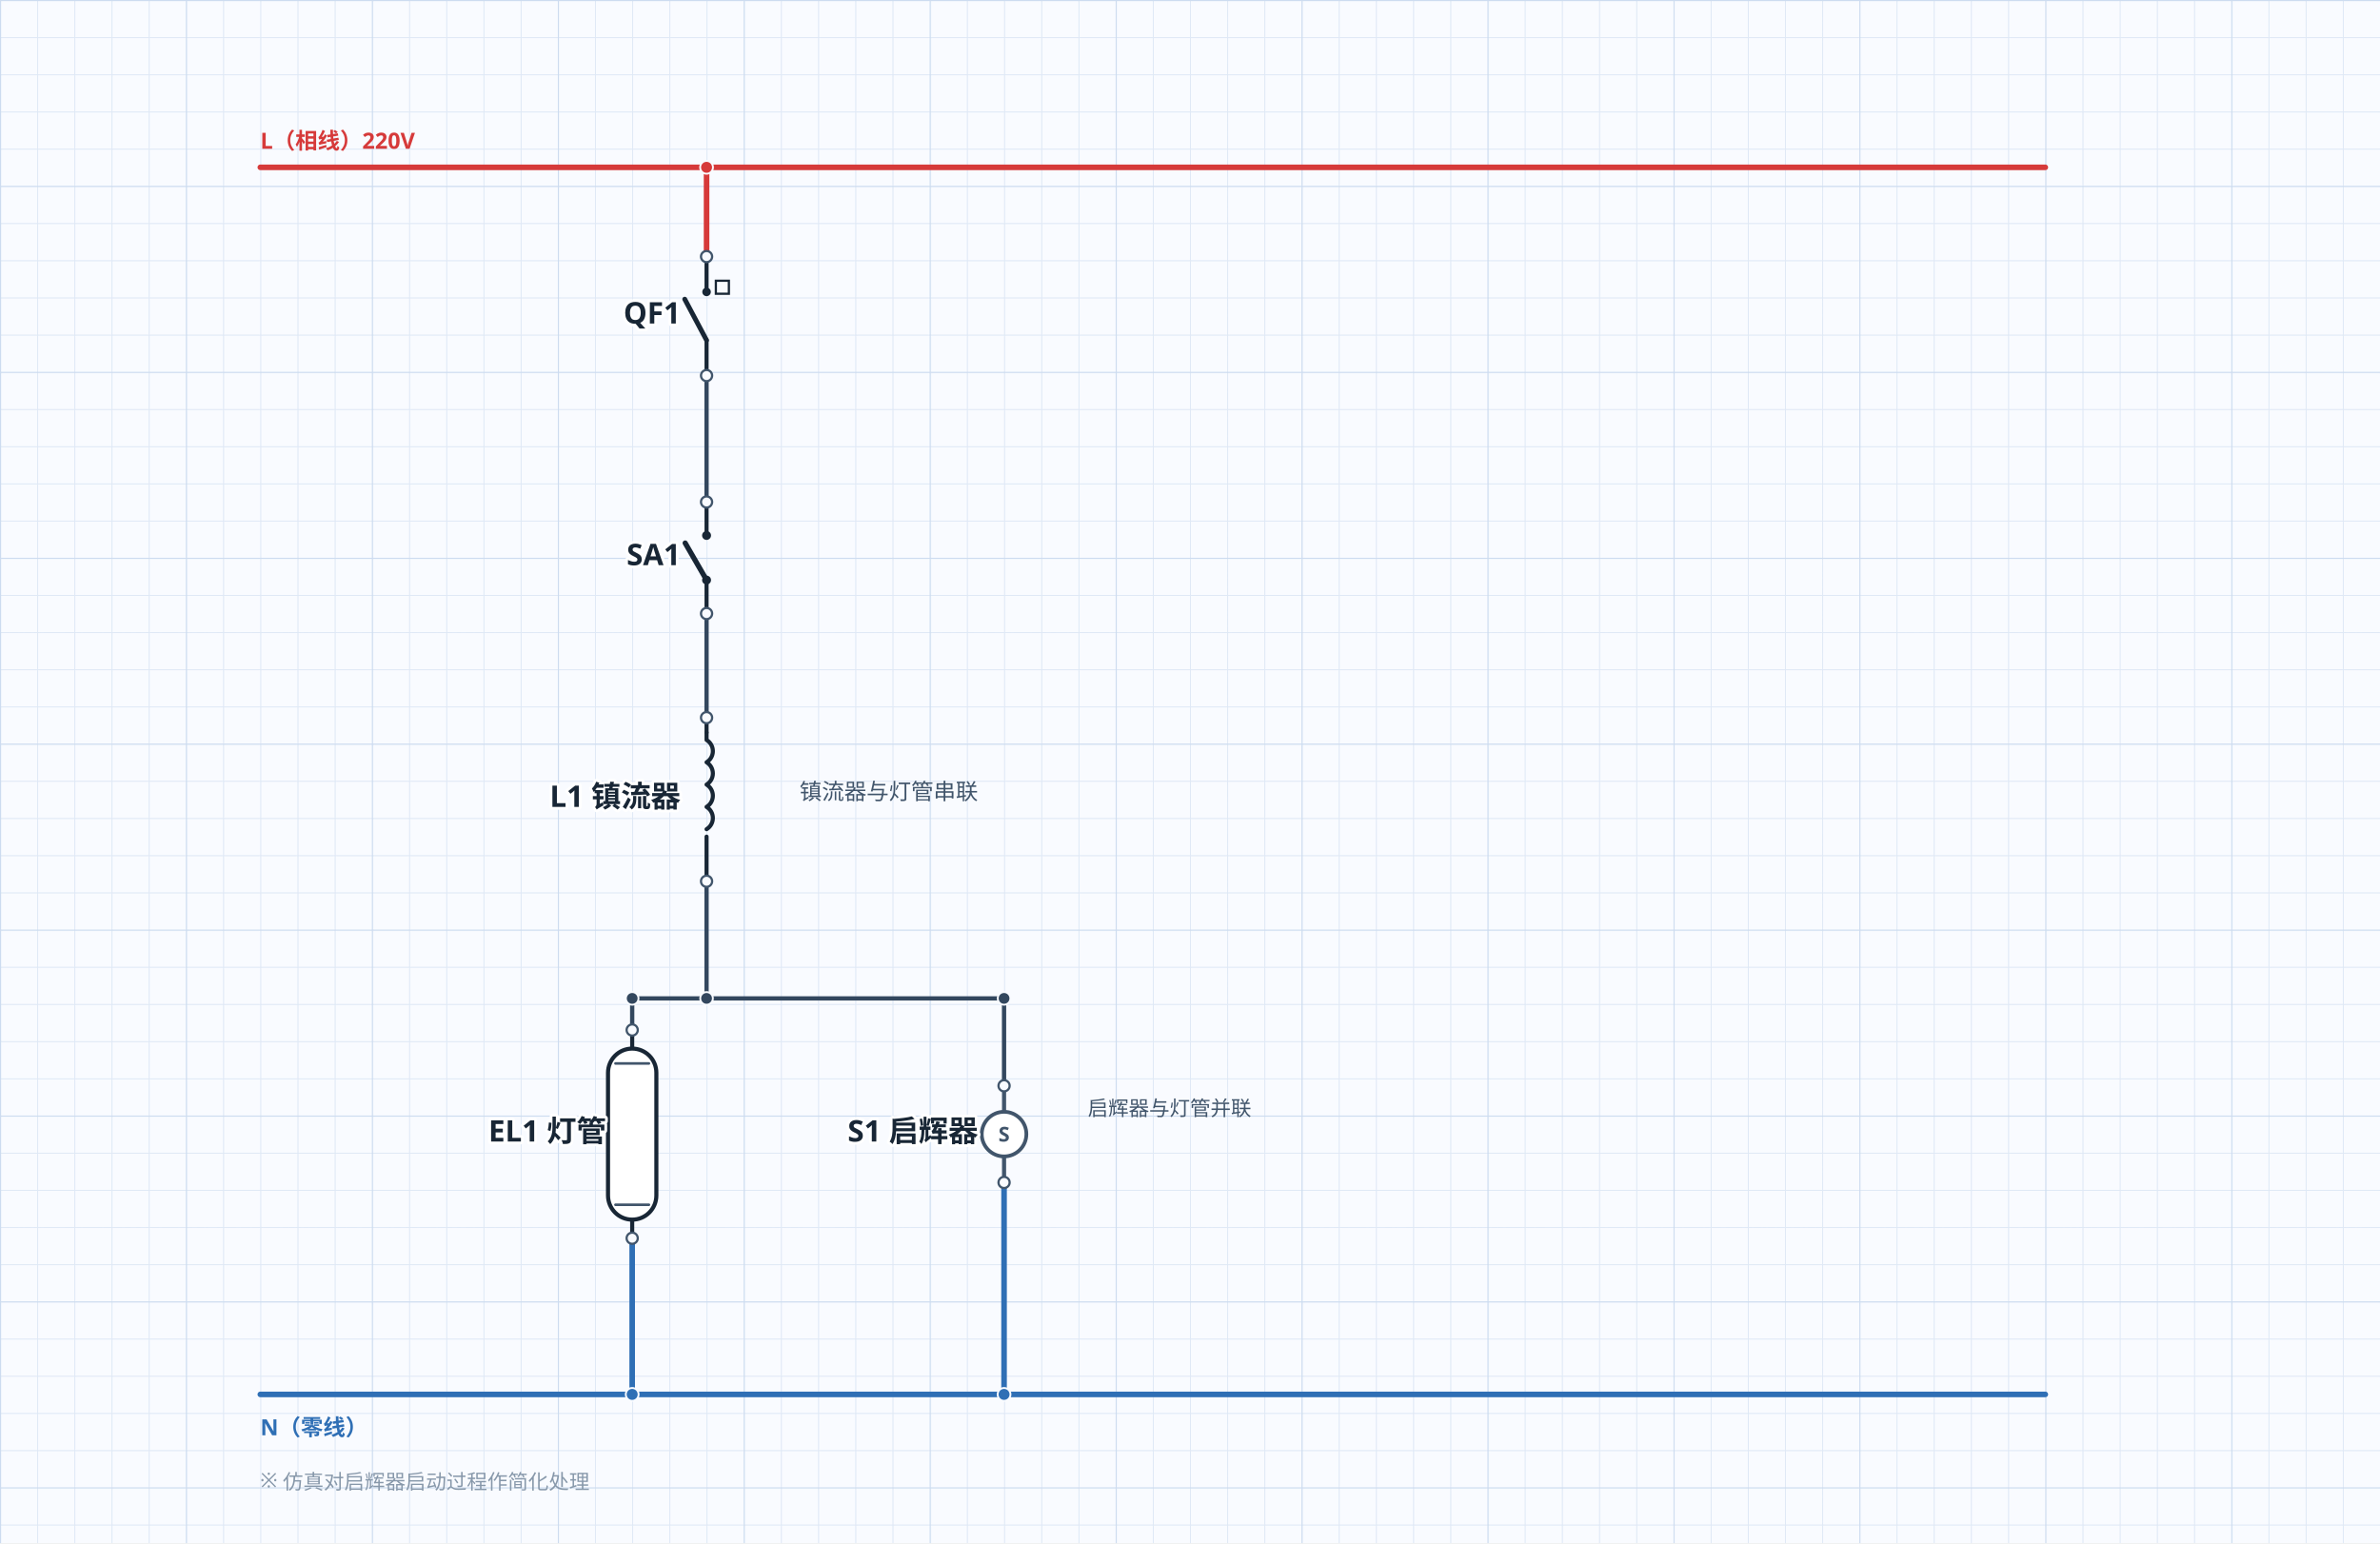
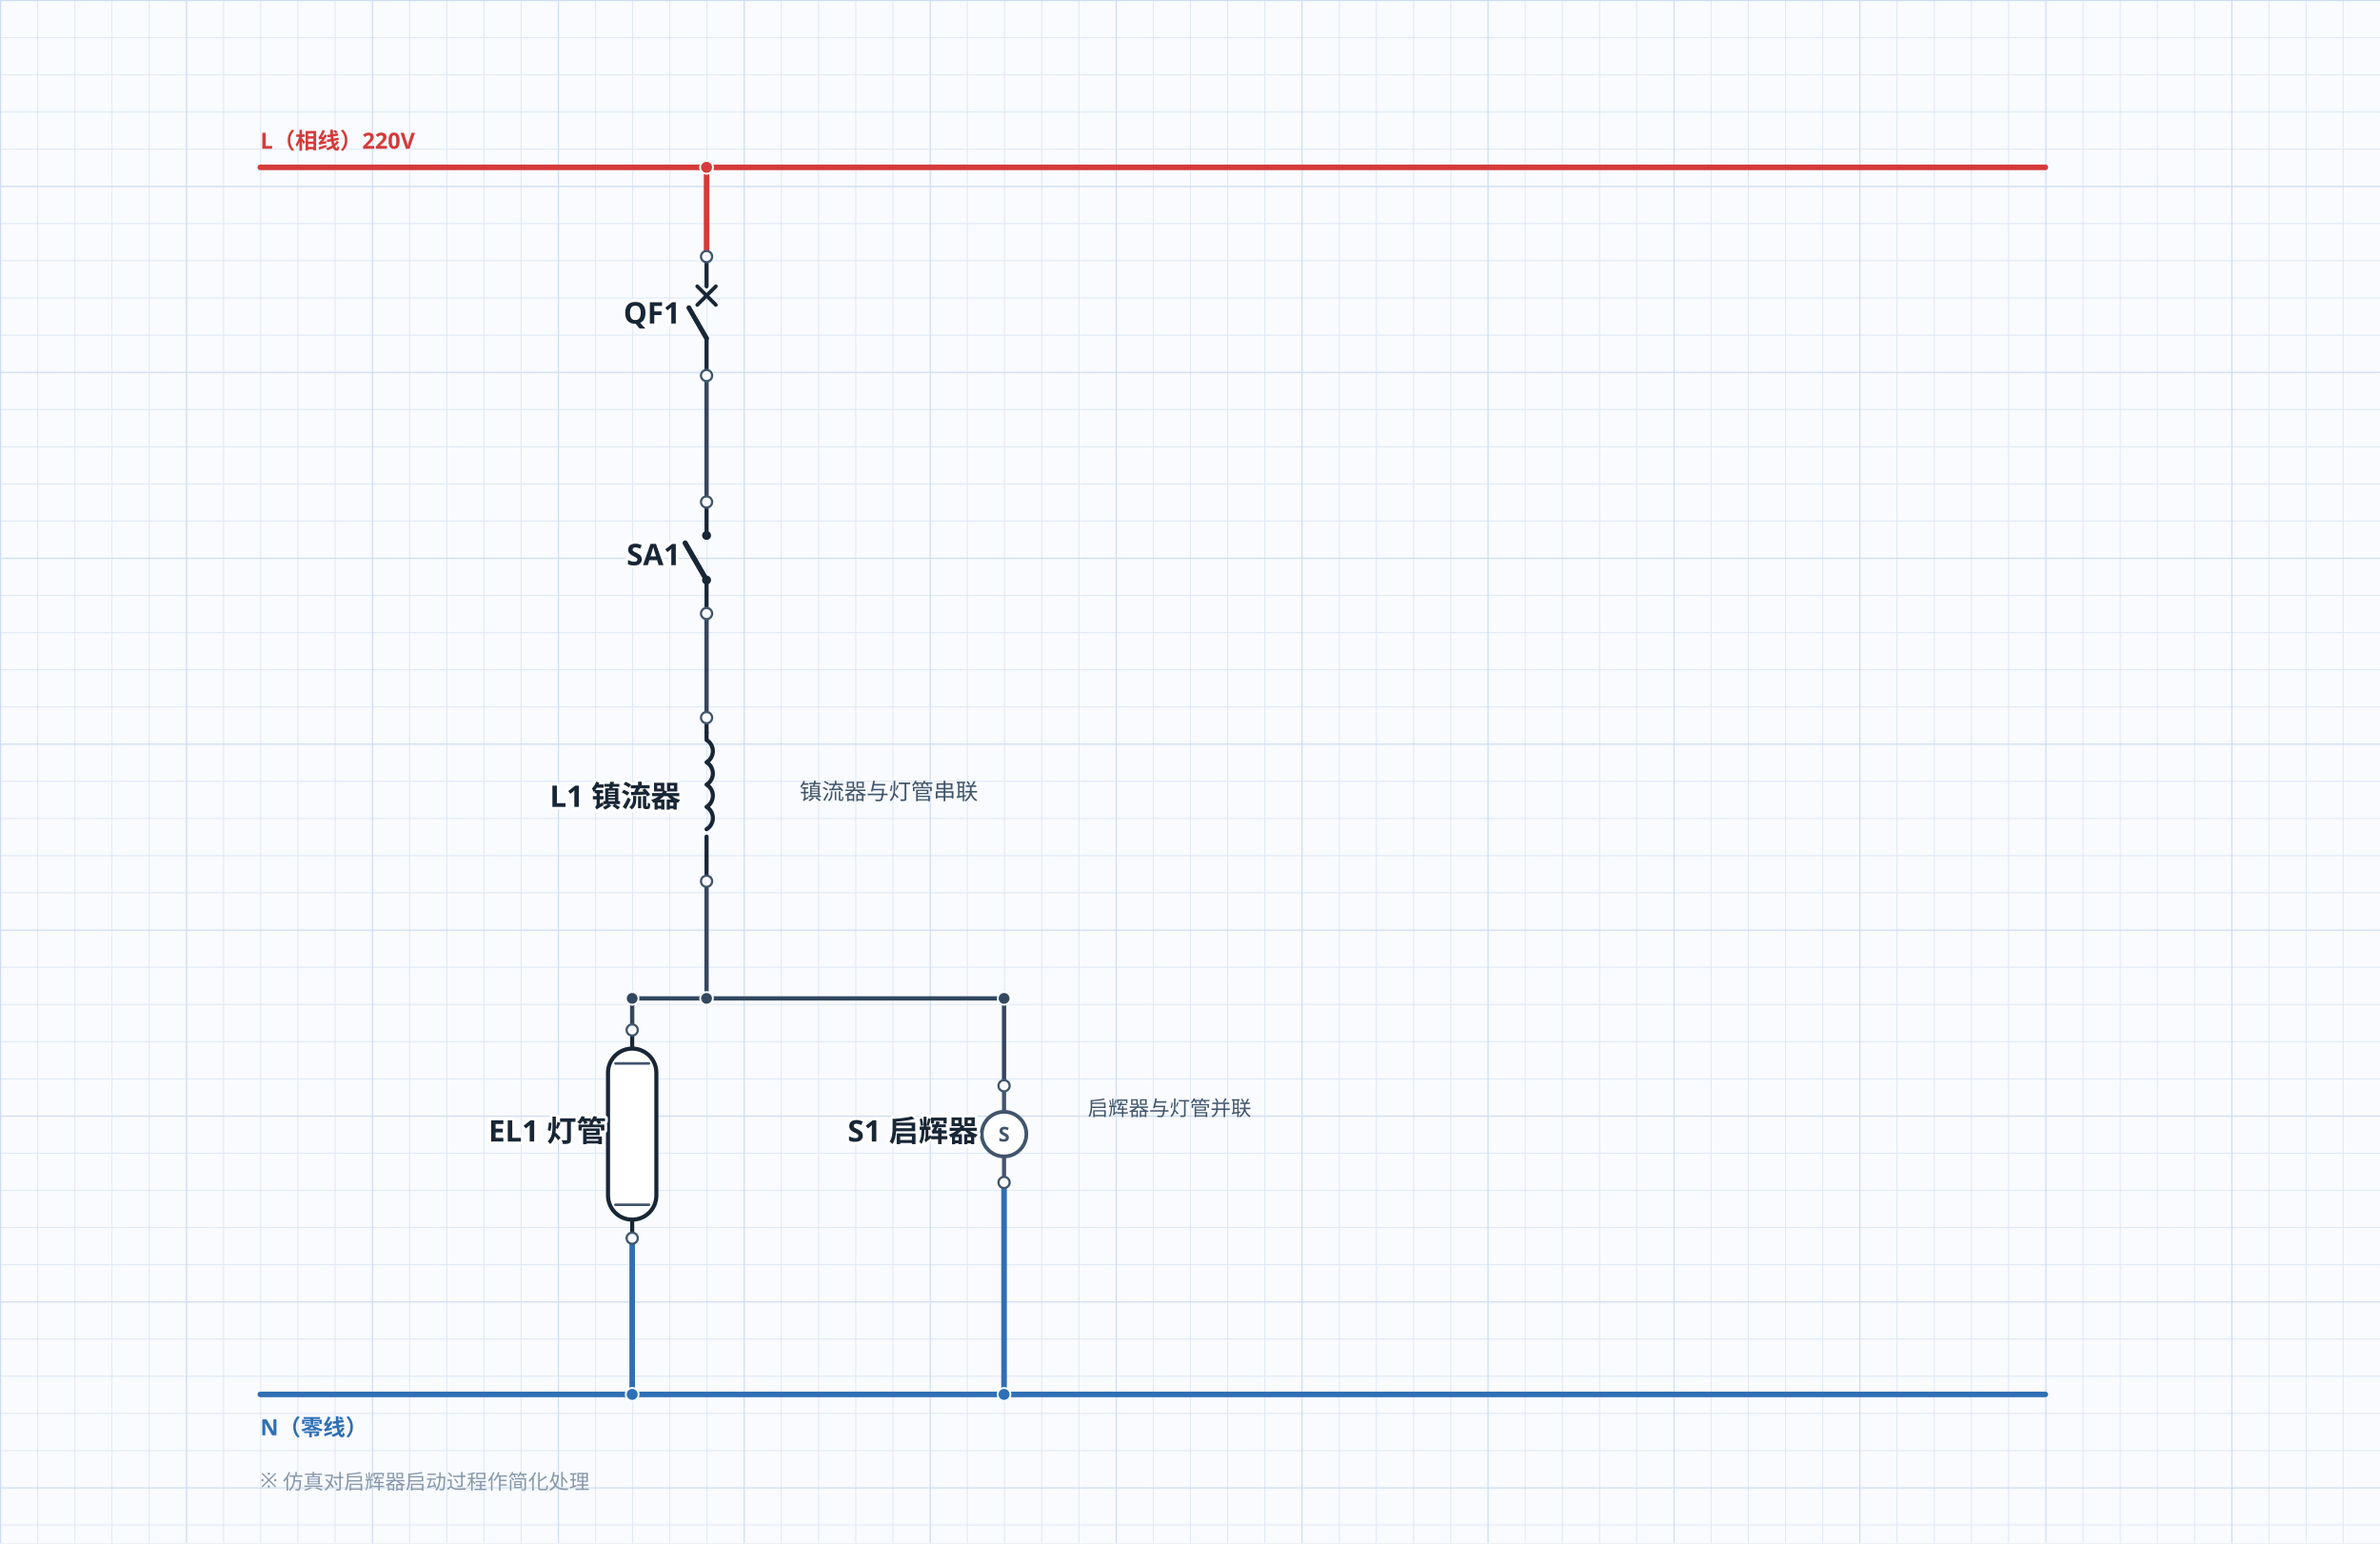
<svg xmlns="http://www.w3.org/2000/svg" viewBox="0 0 1280 830" width="100%" height="100%" preserveAspectRatio="xMidYMid meet" font-family="'Segoe UI','Microsoft YaHei','Noto Sans SC',sans-serif">
  <defs>
    <pattern id="gridMinor" width="20" height="20" patternUnits="userSpaceOnUse">
      <path d="M 20 0 L 0 0 0 20" fill="none" stroke="#dfe9f6" stroke-width="1" />
    </pattern>
    <pattern id="gridMajor" width="100" height="100" patternUnits="userSpaceOnUse">
      <rect width="100" height="100" fill="url(#gridMinor)" />
      <path d="M 100 0 L 0 0 0 100" fill="none" stroke="#cddcf0" stroke-width="1.2" />
    </pattern>
    <filter id="soft" x="-20%" y="-20%" width="140%" height="140%">
      <feDropShadow dx="0" dy="1" stdDeviation="2" flood-color="#1b2a3a" flood-opacity="0.08" />
    </filter>
  </defs>
  <rect x="0" y="0" width="1280" height="830" fill="#f9fbff" />
  <rect x="0" y="0" width="1280" height="830" fill="url(#gridMajor)" />
  <g class="wires">
-     <g class="wire" data-net="L" style="cursor:default">
+     <g class="wire" data-net="L" data-bus="1" style="cursor:default">
      <g class="wire-seg" data-wire-seg="L:0" data-net="L" data-seg="0">
        <line x1="140" y1="90" x2="1100" y2="90" stroke="#d63a3a" stroke-width="3" stroke-linecap="round" opacity="1" />
      </g>
      <g class="wire-seg" data-wire-seg="L:null" data-net="L">
        <line x1="380" y1="138" x2="380" y2="90" stroke="#d63a3a" stroke-width="3" stroke-linecap="round" opacity="1" />
      </g>
      <circle class="junction" cx="380" cy="90" r="3.45" fill="#d63a3a" stroke="#f9fbff" stroke-width="1" opacity="1" />
    </g>
-     <g class="wire" data-net="n-qf" style="cursor:default">
+     <g class="wire" data-net="n-qf" data-bus="0" style="cursor:default">
      <g class="wire-seg" data-wire-seg="n-qf:null" data-net="n-qf">
        <line x1="380" y1="202" x2="380" y2="270" stroke="#33475e" stroke-width="2.3" stroke-linecap="round" opacity="1" />
      </g>
    </g>
-     <g class="wire" data-net="n-sw" style="cursor:default">
+     <g class="wire" data-net="n-sw" data-bus="0" style="cursor:default">
      <g class="wire-seg" data-wire-seg="n-sw:null" data-net="n-sw">
        <line x1="380" y1="330" x2="380" y2="386" stroke="#33475e" stroke-width="2.3" stroke-linecap="round" opacity="1" />
      </g>
    </g>
-     <g class="wire" data-net="n-A" style="cursor:default">
+     <g class="wire" data-net="n-A" data-bus="0" style="cursor:default">
      <g class="wire-seg" data-wire-seg="n-A:null" data-net="n-A">
        <line x1="340" y1="537" x2="540" y2="537" stroke="#33475e" stroke-width="2.3" stroke-linecap="round" opacity="1" />
      </g>
      <g class="wire-seg" data-wire-seg="n-A:null" data-net="n-A">
        <line x1="380" y1="474" x2="380" y2="537" stroke="#33475e" stroke-width="2.3" stroke-linecap="round" opacity="1" />
      </g>
      <g class="wire-seg" data-wire-seg="n-A:null" data-net="n-A">
        <line x1="340" y1="554" x2="340" y2="537" stroke="#33475e" stroke-width="2.3" stroke-linecap="round" opacity="1" />
      </g>
      <g class="wire-seg" data-wire-seg="n-A:null" data-net="n-A">
        <line x1="540" y1="584" x2="540" y2="537" stroke="#33475e" stroke-width="2.3" stroke-linecap="round" opacity="1" />
      </g>
      <circle class="junction" cx="380" cy="537" r="3.4" fill="#33475e" stroke="#f9fbff" stroke-width="1" opacity="1" />
      <circle class="junction" cx="340" cy="537" r="3.4" fill="#33475e" stroke="#f9fbff" stroke-width="1" opacity="1" />
      <circle class="junction" cx="540" cy="537" r="3.4" fill="#33475e" stroke="#f9fbff" stroke-width="1" opacity="1" />
    </g>
-     <g class="wire" data-net="N" style="cursor:default">
+     <g class="wire" data-net="N" data-bus="1" style="cursor:default">
      <g class="wire-seg" data-wire-seg="N:0" data-net="N" data-seg="0">
        <line x1="140" y1="750" x2="1100" y2="750" stroke="#2f6fb5" stroke-width="3" stroke-linecap="round" opacity="1" />
      </g>
      <g class="wire-seg" data-wire-seg="N:null" data-net="N">
        <line x1="340" y1="666" x2="340" y2="750" stroke="#2f6fb5" stroke-width="3" stroke-linecap="round" opacity="1" />
      </g>
      <g class="wire-seg" data-wire-seg="N:null" data-net="N">
        <line x1="540" y1="636" x2="540" y2="750" stroke="#2f6fb5" stroke-width="3" stroke-linecap="round" opacity="1" />
      </g>
      <circle class="junction" cx="340" cy="750" r="3.45" fill="#2f6fb5" stroke="#f9fbff" stroke-width="1" opacity="1" />
      <circle class="junction" cx="540" cy="750" r="3.45" fill="#2f6fb5" stroke="#f9fbff" stroke-width="1" opacity="1" />
    </g>
  </g>
  <g class="wire-labels">
-     <text x="140" y="80" font-size="12" font-weight="600" fill="#d63a3a" text-anchor="start" font-family="'Segoe UI','Microsoft YaHei','Noto Sans SC',sans-serif">L（相线）220V</text>
-     <text x="140" y="772" font-size="12" font-weight="600" fill="#2f6fb5" text-anchor="start" font-family="'Segoe UI','Microsoft YaHei','Noto Sans SC',sans-serif">N（零线）</text>
+     <text x="140" y="80" font-size="12" font-weight="600" fill="#d63a3a" text-anchor="start" font-family="'Segoe UI','Microsoft YaHei','Noto Sans SC',sans-serif" data-net="L" data-bus-label="L">L（相线）220V</text>
+     <text x="140" y="772" font-size="12" font-weight="600" fill="#2f6fb5" text-anchor="start" font-family="'Segoe UI','Microsoft YaHei','Noto Sans SC',sans-serif" data-net="N" data-bus-label="N">N（零线）</text>
  </g>
  <g class="devices">
    <g class="dev" data-dev="QF1" style="cursor:pointer">
      <g transform="translate(380 170) rotate(0)">
-         <line x1="0" y1="-32" x2="0" y2="-13" stroke="#182635" stroke-width="2.2" stroke-linecap="round" />
-         <line x1="0" y1="13" x2="0" y2="32" stroke="#182635" stroke-width="2.2" stroke-linecap="round" />
-         <circle cx="0" cy="-13" r="2.3" fill="#182635" />
-         <g transform="rotate(-28 0 13)">
-           <line x1="0" y1="13" x2="0" y2="-12" stroke="#182635" stroke-width="2.6" stroke-linecap="round" />
+         <g class="breaker-pole" data-x="0" data-angle="-30">
+           <line x1="0" y1="-32" x2="0" y2="-16" stroke="#182635" stroke-width="2.2" stroke-linecap="round" />
+           <line x1="-5" y1="-16" x2="5" y2="-6" stroke="#182635" stroke-width="2" stroke-linecap="round" />
+           <line x1="-5" y1="-6" x2="5" y2="-16" stroke="#182635" stroke-width="2" stroke-linecap="round" />
+           <line x1="0" y1="12" x2="0" y2="32" stroke="#182635" stroke-width="2.2" stroke-linecap="round" />
+           <g transform="rotate(-30 0 12)">
+             <line x1="0" y1="12" x2="0" y2="-7" stroke="#182635" stroke-width="2.6" stroke-linecap="round" />
+           </g>
        </g>
-         <rect x="5" y="-19" width="7" height="7" rx="0" fill="none" stroke="#182635" stroke-width="1.2" />
      </g>
      <text x="366" y="174" font-size="16" font-weight="700" fill="#182635" text-anchor="end" font-family="'Segoe UI','Microsoft YaHei','Noto Sans SC',sans-serif" paint-order="stroke" stroke="#ffffff" stroke-width="3" stroke-linejoin="round" data-dev-label="QF1" data-label-drag="QF1" style="cursor:move">QF1</text>
      <circle cx="380" cy="138" r="3" fill="#f9fbff" stroke="#41556b" stroke-width="1.2" class="pin" data-pin="QF1:1" />
      <circle cx="380" cy="202" r="3" fill="#f9fbff" stroke="#41556b" stroke-width="1.2" class="pin" data-pin="QF1:2" />
    </g>
    <g class="dev" data-dev="SA1" style="cursor:pointer">
      <g transform="translate(380 300) rotate(0)">
        <line x1="0" y1="-30" x2="0" y2="-12" stroke="#182635" stroke-width="2.2" stroke-linecap="round" />
        <line x1="0" y1="12" x2="0" y2="30" stroke="#182635" stroke-width="2.2" stroke-linecap="round" />
        <circle cx="0" cy="-12" r="2.4" fill="#182635" />
        <circle cx="0" cy="12" r="2.4" fill="#182635" />
        <g transform="rotate(-30 0 12)">
          <line x1="0" y1="12" x2="0" y2="-11" stroke="#182635" stroke-width="2.8" stroke-linecap="round" />
        </g>
      </g>
      <text x="366" y="304" font-size="16" font-weight="700" fill="#182635" text-anchor="end" font-family="'Segoe UI','Microsoft YaHei','Noto Sans SC',sans-serif" paint-order="stroke" stroke="#ffffff" stroke-width="3" stroke-linejoin="round" data-dev-label="SA1" data-label-drag="SA1" style="cursor:move">SA1</text>
      <circle cx="380" cy="270" r="3" fill="#f9fbff" stroke="#41556b" stroke-width="1.2" class="pin" data-pin="SA1:1" />
      <circle cx="380" cy="330" r="3" fill="#f9fbff" stroke="#41556b" stroke-width="1.2" class="pin" data-pin="SA1:2" />
    </g>
    <g class="dev" data-dev="L1" style="cursor:pointer">
      <g transform="translate(380 430) rotate(0)">
        <line x1="0" y1="-44" x2="0" y2="-36" stroke="#182635" stroke-width="2.2" stroke-linecap="round" />
        <path d="M 0 -36 L 0 -32 A 7 7 0 0 1 0 -20 A 7 7 0 0 1 0 -8 A 7 7 0 0 1 0 4 A 7 7 0 0 1 0 16" fill="none" stroke="#182635" stroke-width="2.2" stroke-linecap="round" stroke-linejoin="round" />
        <line x1="0" y1="20" x2="0" y2="44" stroke="#182635" stroke-width="2.2" stroke-linecap="round" />
      </g>
      <text x="366" y="434" font-size="16" font-weight="700" fill="#182635" text-anchor="end" font-family="'Segoe UI','Microsoft YaHei','Noto Sans SC',sans-serif" paint-order="stroke" stroke="#ffffff" stroke-width="3" stroke-linejoin="round" data-dev-label="L1" data-label-drag="L1" style="cursor:move">L1 镇流器</text>
      <circle cx="380" cy="386" r="3" fill="#f9fbff" stroke="#41556b" stroke-width="1.2" class="pin" data-pin="L1:1" />
      <circle cx="380" cy="474" r="3" fill="#f9fbff" stroke="#41556b" stroke-width="1.2" class="pin" data-pin="L1:2" />
    </g>
    <g class="dev" data-dev="EL1" style="cursor:pointer">
      <g transform="translate(340 610) rotate(0)">
        <line x1="0" y1="-56" x2="0" y2="-46" stroke="#182635" stroke-width="2.2" stroke-linecap="round" />
        <line x1="0" y1="46" x2="0" y2="56" stroke="#182635" stroke-width="2.2" stroke-linecap="round" />
        <rect x="-13" y="-46" width="26" height="92" rx="13" fill="#ffffff" stroke="#182635" stroke-width="2.2" />
        <line x1="-9" y1="-38" x2="9" y2="-38" stroke="#41556b" stroke-width="1.4" stroke-linecap="round" />
        <line x1="-9" y1="38" x2="9" y2="38" stroke="#41556b" stroke-width="1.4" stroke-linecap="round" />
      </g>
      <text x="326" y="614" font-size="16" font-weight="700" fill="#182635" text-anchor="end" font-family="'Segoe UI','Microsoft YaHei','Noto Sans SC',sans-serif" paint-order="stroke" stroke="#ffffff" stroke-width="3" stroke-linejoin="round" data-dev-label="EL1" data-label-drag="EL1" style="cursor:move">EL1 灯管</text>
      <circle cx="340" cy="554" r="3" fill="#f9fbff" stroke="#41556b" stroke-width="1.2" class="pin" data-pin="EL1:1" />
      <circle cx="340" cy="666" r="3" fill="#f9fbff" stroke="#41556b" stroke-width="1.2" class="pin" data-pin="EL1:2" />
    </g>
    <g class="dev" data-dev="S1" style="cursor:pointer">
      <g transform="translate(540 610) rotate(0)">
        <line x1="0" y1="-26" x2="0" y2="-12" stroke="#41556b" stroke-width="2.2" stroke-linecap="round" />
        <line x1="0" y1="12" x2="0" y2="26" stroke="#41556b" stroke-width="2.2" stroke-linecap="round" />
        <circle cx="0" cy="0" r="12" fill="#ffffff" stroke="#41556b" stroke-width="2" />
        <text x="0" y="4" font-size="11" font-weight="700" fill="#41556b" text-anchor="middle" font-family="'Segoe UI','Microsoft YaHei',sans-serif">S</text>
      </g>
      <text x="526" y="614" font-size="16" font-weight="700" fill="#182635" text-anchor="end" font-family="'Segoe UI','Microsoft YaHei','Noto Sans SC',sans-serif" paint-order="stroke" stroke="#ffffff" stroke-width="3" stroke-linejoin="round" data-dev-label="S1" data-label-drag="S1" style="cursor:move">S1 启辉器</text>
      <circle cx="540" cy="584" r="3" fill="#f9fbff" stroke="#41556b" stroke-width="1.2" class="pin" data-pin="S1:1" />
      <circle cx="540" cy="636" r="3" fill="#f9fbff" stroke="#41556b" stroke-width="1.2" class="pin" data-pin="S1:2" />
    </g>
  </g>
  <g class="notes" />
  <g class="annotations">
    <text x="430" y="430" font-size="12" font-weight="500" fill="#41556b" text-anchor="start" font-family="'Segoe UI','Microsoft YaHei','Noto Sans SC',sans-serif">镇流器与灯管串联</text>
    <text x="585" y="600" font-size="11" font-weight="500" fill="#41556b" text-anchor="start" font-family="'Segoe UI','Microsoft YaHei','Noto Sans SC',sans-serif">启辉器与灯管并联</text>
    <text x="140" y="800" font-size="11" font-weight="500" fill="#8798aa" text-anchor="start" font-family="'Segoe UI','Microsoft YaHei','Noto Sans SC',sans-serif">※ 仿真对启辉器启动过程作简化处理</text>
  </g>
</svg>
